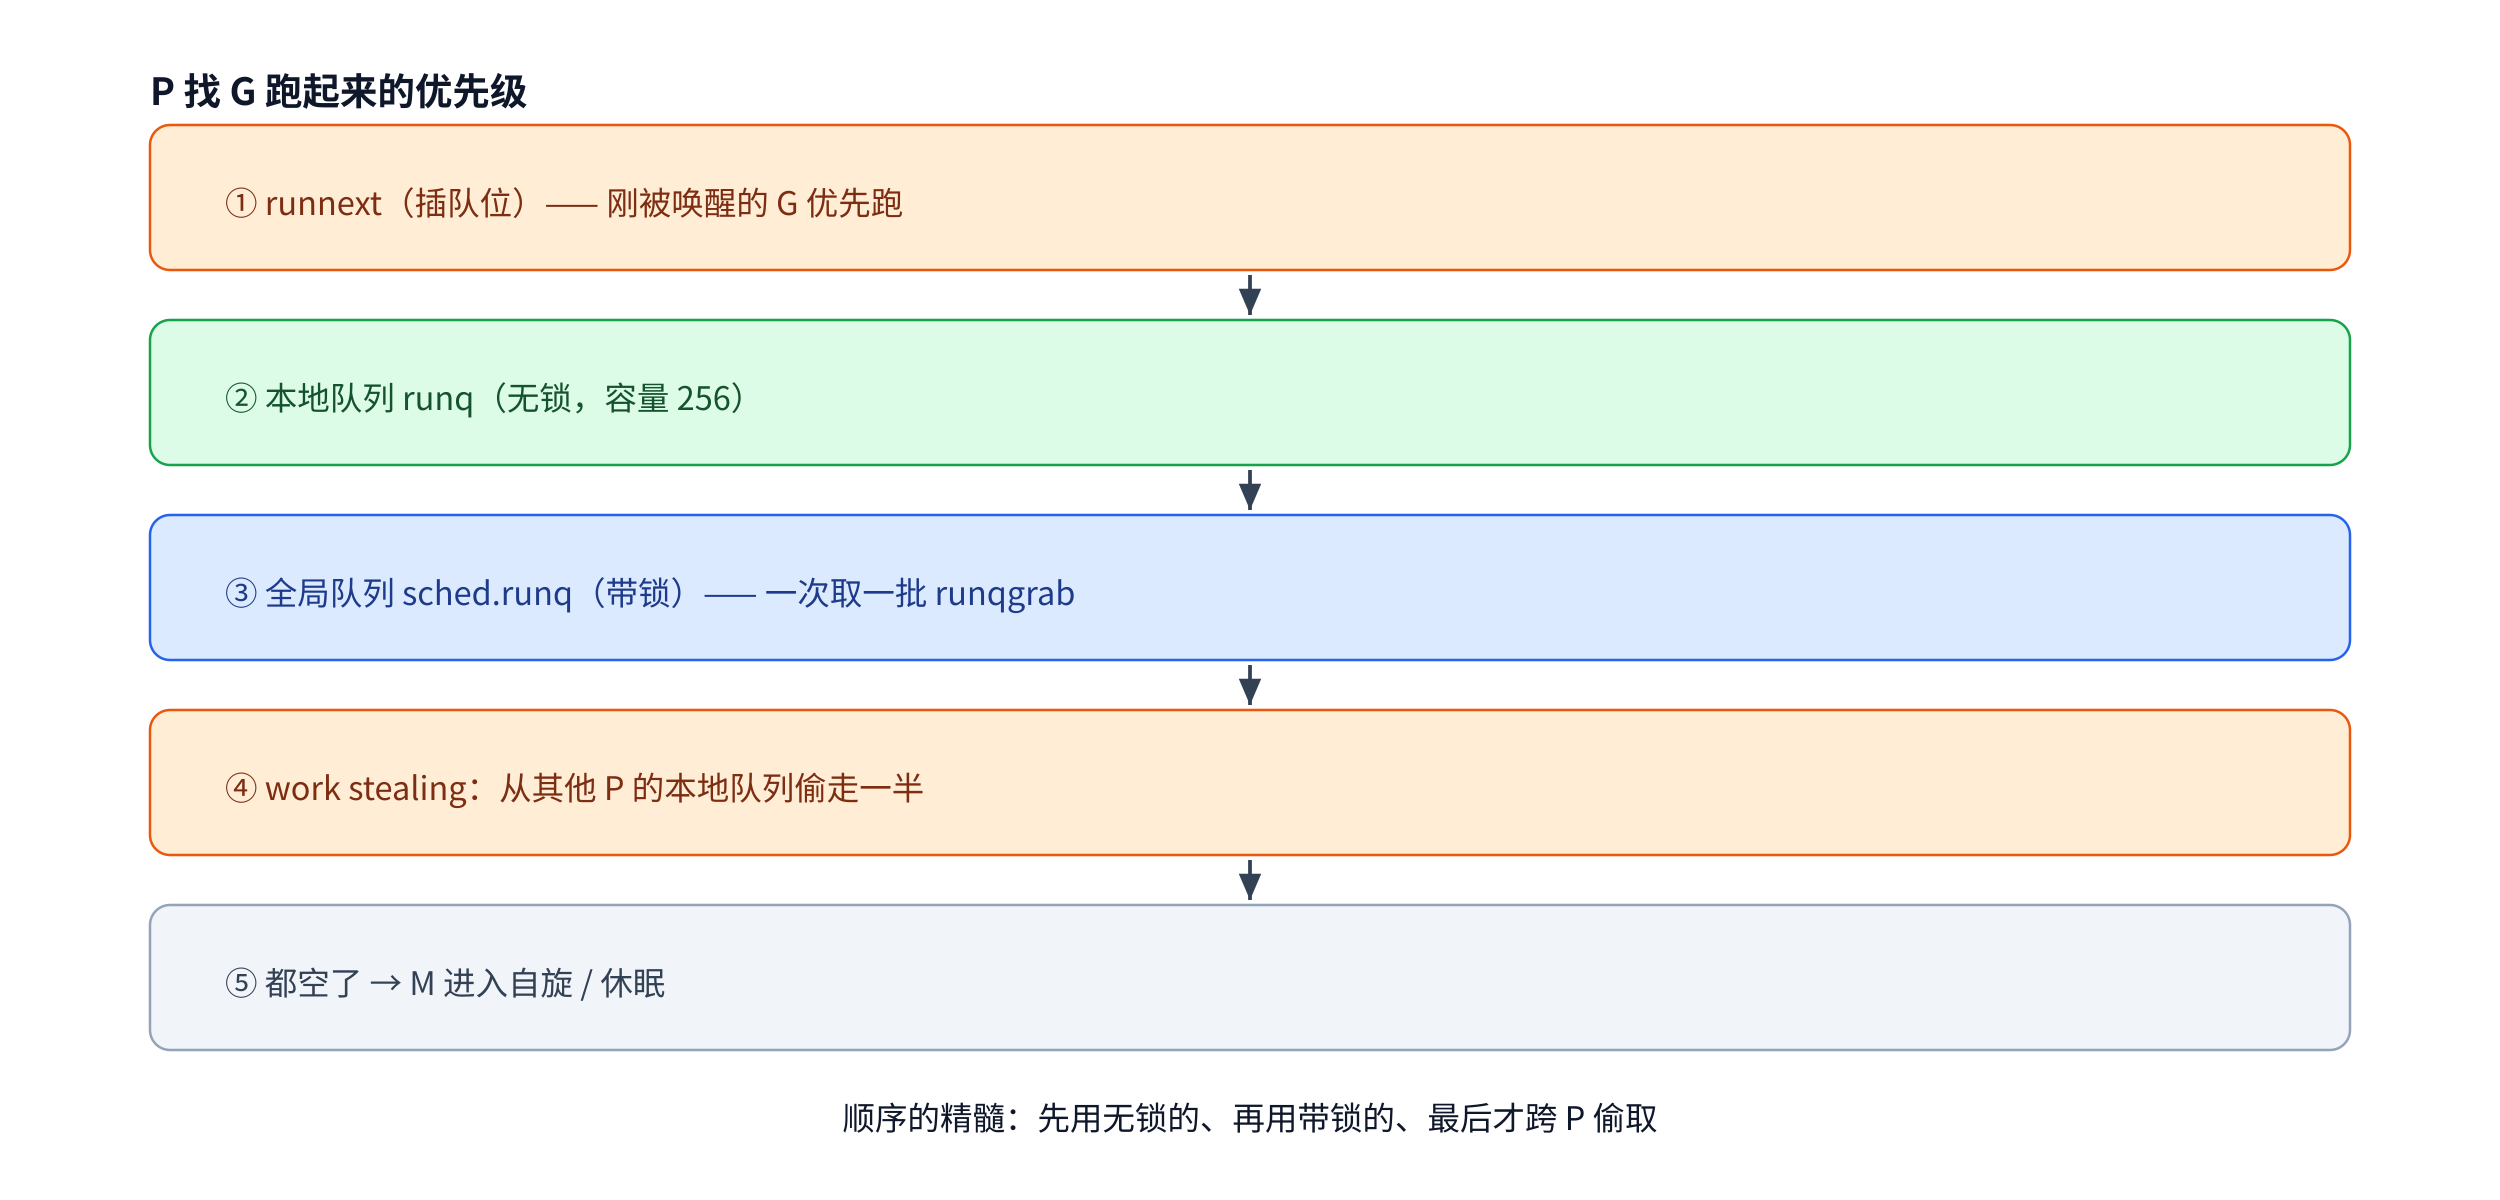
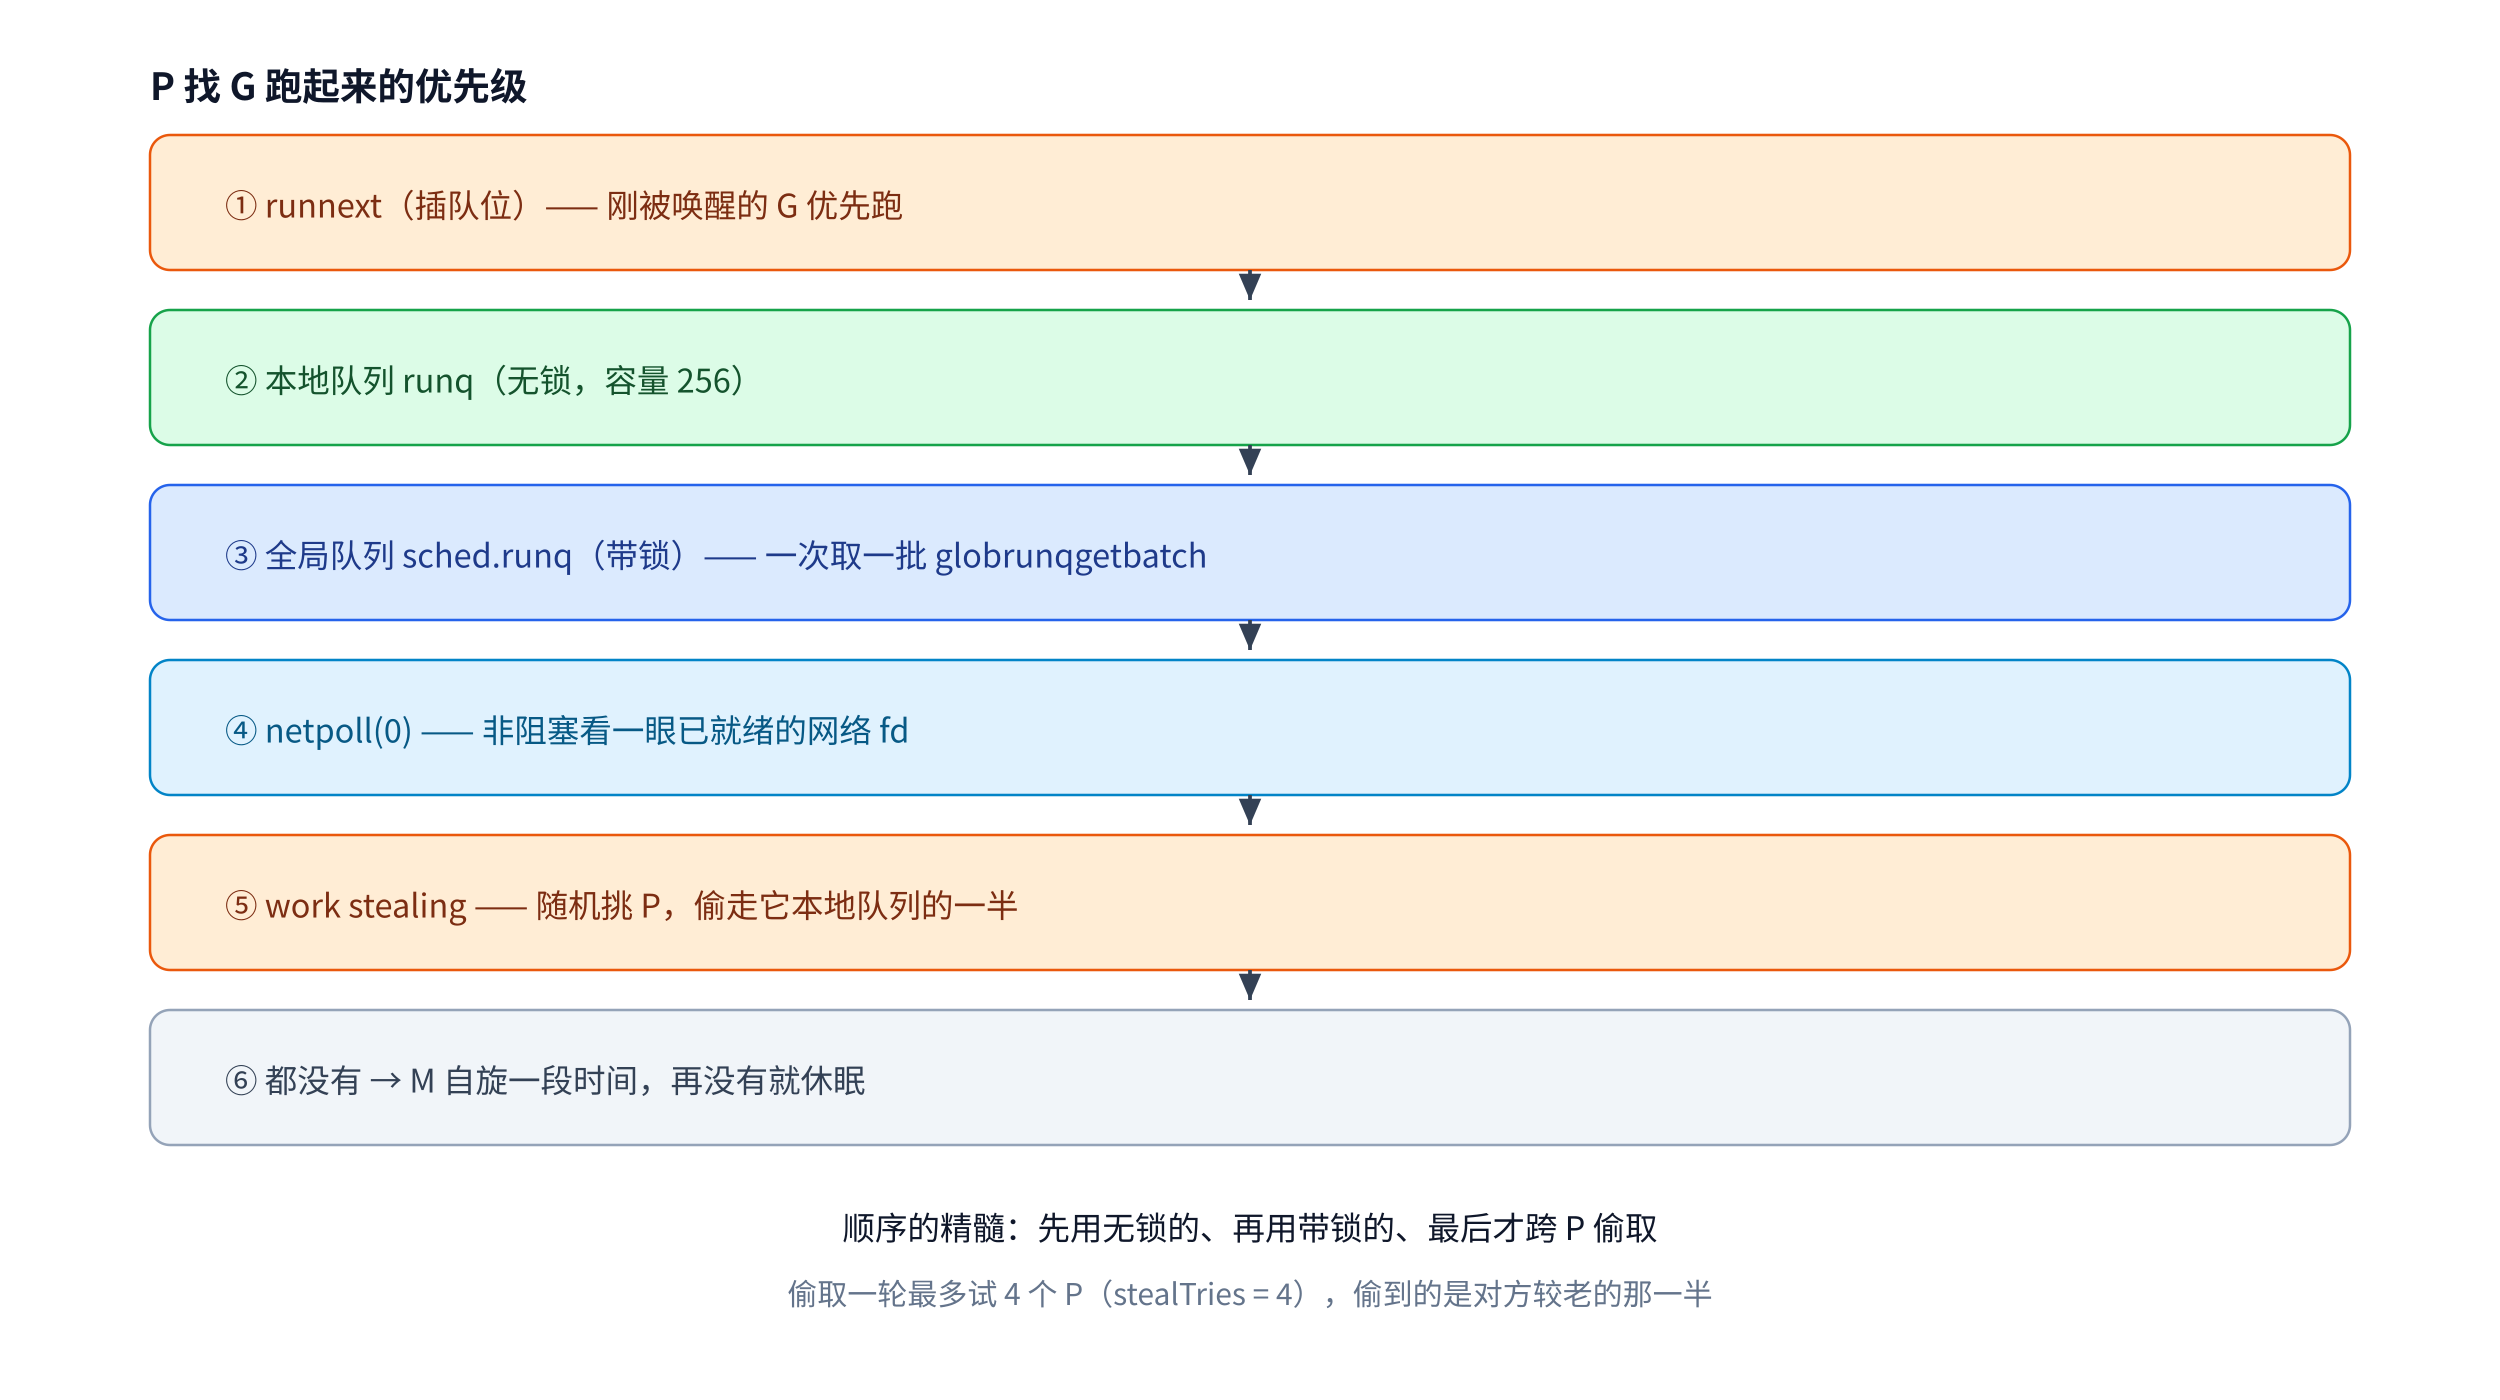
- <svg xmlns="http://www.w3.org/2000/svg" viewBox="0 0 1000 480" width="1000" height="480" font-family="Microsoft YaHei, PingFang SC, Noto Sans CJK SC, sans-serif">
-   <rect x="0" y="0" width="1000" height="480" fill="#ffffff" />
+ <svg xmlns="http://www.w3.org/2000/svg" viewBox="0 0 1000 560" width="1000" height="560" font-family="Microsoft YaHei, PingFang SC, Noto Sans CJK SC, sans-serif">
+   <rect x="0" y="0" width="1000" height="560" fill="#ffffff" />
  <defs>
    <marker id="ar1" markerWidth="9" markerHeight="9" refX="7" refY="3" orient="auto">
      <path d="M0,0 L7,3 L0,6 Z" fill="#334155" />
    </marker>
  </defs>
-   <text x="60" y="42" font-size="15" font-weight="700" fill="#0f172a">P 找 G 跑起来的优先级</text>
-   <rect x="60" y="50" width="880" height="58" rx="8" fill="#ffedd5" stroke="#ea580c" />
-   <text x="90" y="86" font-size="13" fill="#7c2d12">① runnext（插队位）—— 刚被唤醒的 G 优先跑</text>
-   <line x1="500" y1="110" x2="500" y2="126" stroke="#334155" stroke-width="1.5" marker-end="url(#ar1)" />
-   <rect x="60" y="128" width="880" height="58" rx="8" fill="#dcfce7" stroke="#16a34a" />
-   <text x="90" y="164" font-size="13" fill="#14532d">② 本地队列 runq（无锁，容量 256）</text>
-   <line x1="500" y1="188" x2="500" y2="204" stroke="#334155" stroke-width="1.5" marker-end="url(#ar1)" />
-   <rect x="60" y="206" width="880" height="58" rx="8" fill="#dbeafe" stroke="#2563eb" />
-   <text x="90" y="242" font-size="13" fill="#1e3a8a">③ 全局队列 sched.runq（带锁）—— 一次取一批 runqgrab</text>
-   <line x1="500" y1="266" x2="500" y2="282" stroke="#334155" stroke-width="1.5" marker-end="url(#ar1)" />
-   <rect x="60" y="284" width="880" height="58" rx="8" fill="#ffedd5" stroke="#ea580c" />
-   <text x="90" y="320" font-size="13" fill="#7c2d12">④ work stealing：从其他 P 的本地队列偷走一半</text>
-   <line x1="500" y1="344" x2="500" y2="360" stroke="#334155" stroke-width="1.5" marker-end="url(#ar1)" />
-   <rect x="60" y="362" width="880" height="58" rx="8" fill="#f1f5f9" stroke="#94a3b8" />
-   <text x="90" y="398" font-size="13" fill="#334155">⑤ 都空了 → M 进入自旋 / 休眠</text>
-   <text x="500" y="452" font-size="13" text-anchor="middle" fill="#0f172a">顺序的精髓：先用无锁的、再用带锁的、最后才跨 P 偷取</text>
+   <text x="60" y="40" font-size="15" font-weight="700" fill="#0f172a">P 找 G 跑起来的优先级</text>
+   <rect x="60" y="54" width="880" height="54" rx="8" fill="#ffedd5" stroke="#ea580c" />
+   <text x="90" y="87" font-size="13" fill="#7c2d12">① runnext（插队位）—— 刚被唤醒的 G 优先跑</text>
+   <line x1="500" y1="108" x2="500" y2="120" stroke="#334155" stroke-width="1.5" marker-end="url(#ar1)" />
+   <rect x="60" y="124" width="880" height="54" rx="8" fill="#dcfce7" stroke="#16a34a" />
+   <text x="90" y="157" font-size="13" fill="#14532d">② 本地队列 runq（无锁，容量 256）</text>
+   <line x1="500" y1="178" x2="500" y2="190" stroke="#334155" stroke-width="1.5" marker-end="url(#ar1)" />
+   <rect x="60" y="194" width="880" height="54" rx="8" fill="#dbeafe" stroke="#2563eb" />
+   <text x="90" y="227" font-size="13" fill="#1e3a8a">③ 全局队列 sched.runq（带锁）—— 一次取一批 globrunqgetbatch</text>
+   <line x1="500" y1="248" x2="500" y2="260" stroke="#334155" stroke-width="1.5" marker-end="url(#ar1)" />
+   <rect x="60" y="264" width="880" height="54" rx="8" fill="#e0f2fe" stroke="#0284c7" />
+   <text x="90" y="297" font-size="13" fill="#075985">④ netpoll(0) —— 非阻塞看一眼已就绪的网络 fd</text>
+   <line x1="500" y1="318" x2="500" y2="330" stroke="#334155" stroke-width="1.5" marker-end="url(#ar1)" />
+   <rect x="60" y="334" width="880" height="54" rx="8" fill="#ffedd5" stroke="#ea580c" />
+   <text x="90" y="367" font-size="13" fill="#7c2d12">⑤ work stealing —— 随机挑 P，偷走它本地队列的一半</text>
+   <line x1="500" y1="388" x2="500" y2="400" stroke="#334155" stroke-width="1.5" marker-end="url(#ar1)" />
+   <rect x="60" y="404" width="880" height="54" rx="8" fill="#f1f5f9" stroke="#94a3b8" />
+   <text x="90" y="437" font-size="13" fill="#334155">⑥ 都没有 → M 自旋一段时间，再没有就休眠</text>
+   <text x="500" y="496" font-size="13" text-anchor="middle" fill="#0f172a">顺序的精髓：先用无锁的、再用带锁的、最后才跨 P 偷取</text>
+   <text x="500" y="522" font-size="12" text-anchor="middle" fill="#64748b">偷取一轮最多试 4 个 P（stealTries = 4），偷到的是对方较老的那一半</text>
</svg>
